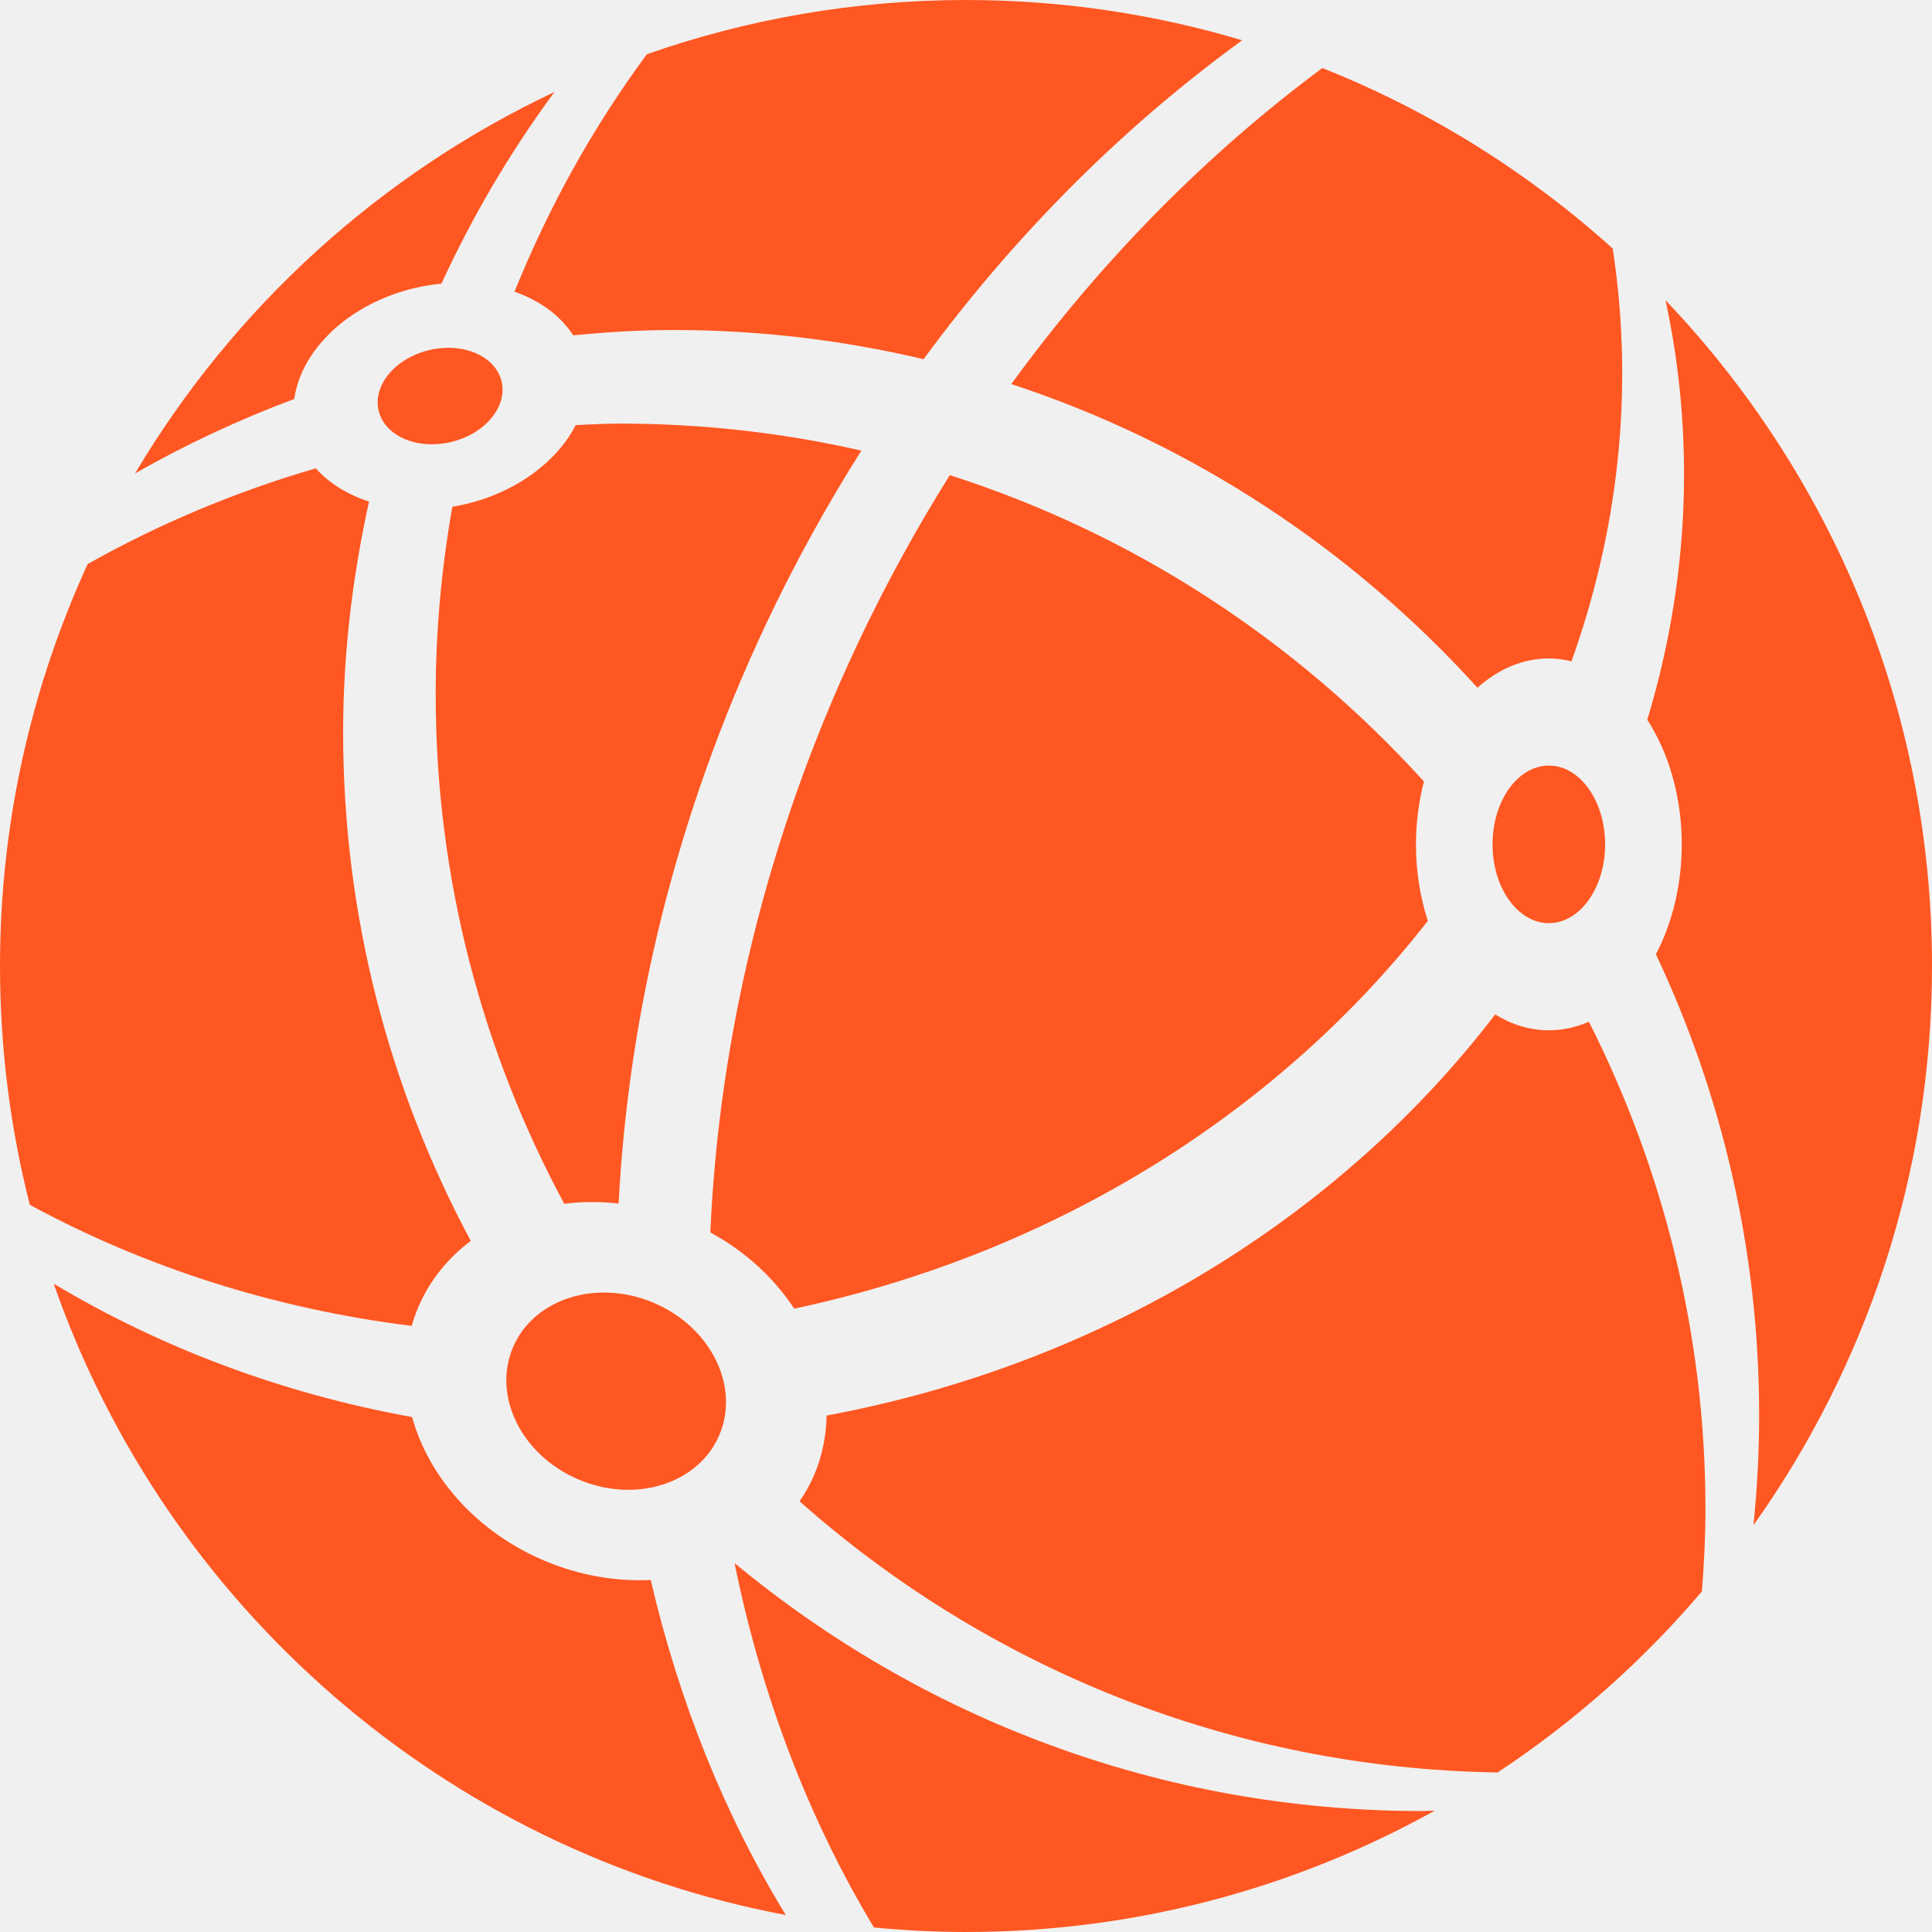
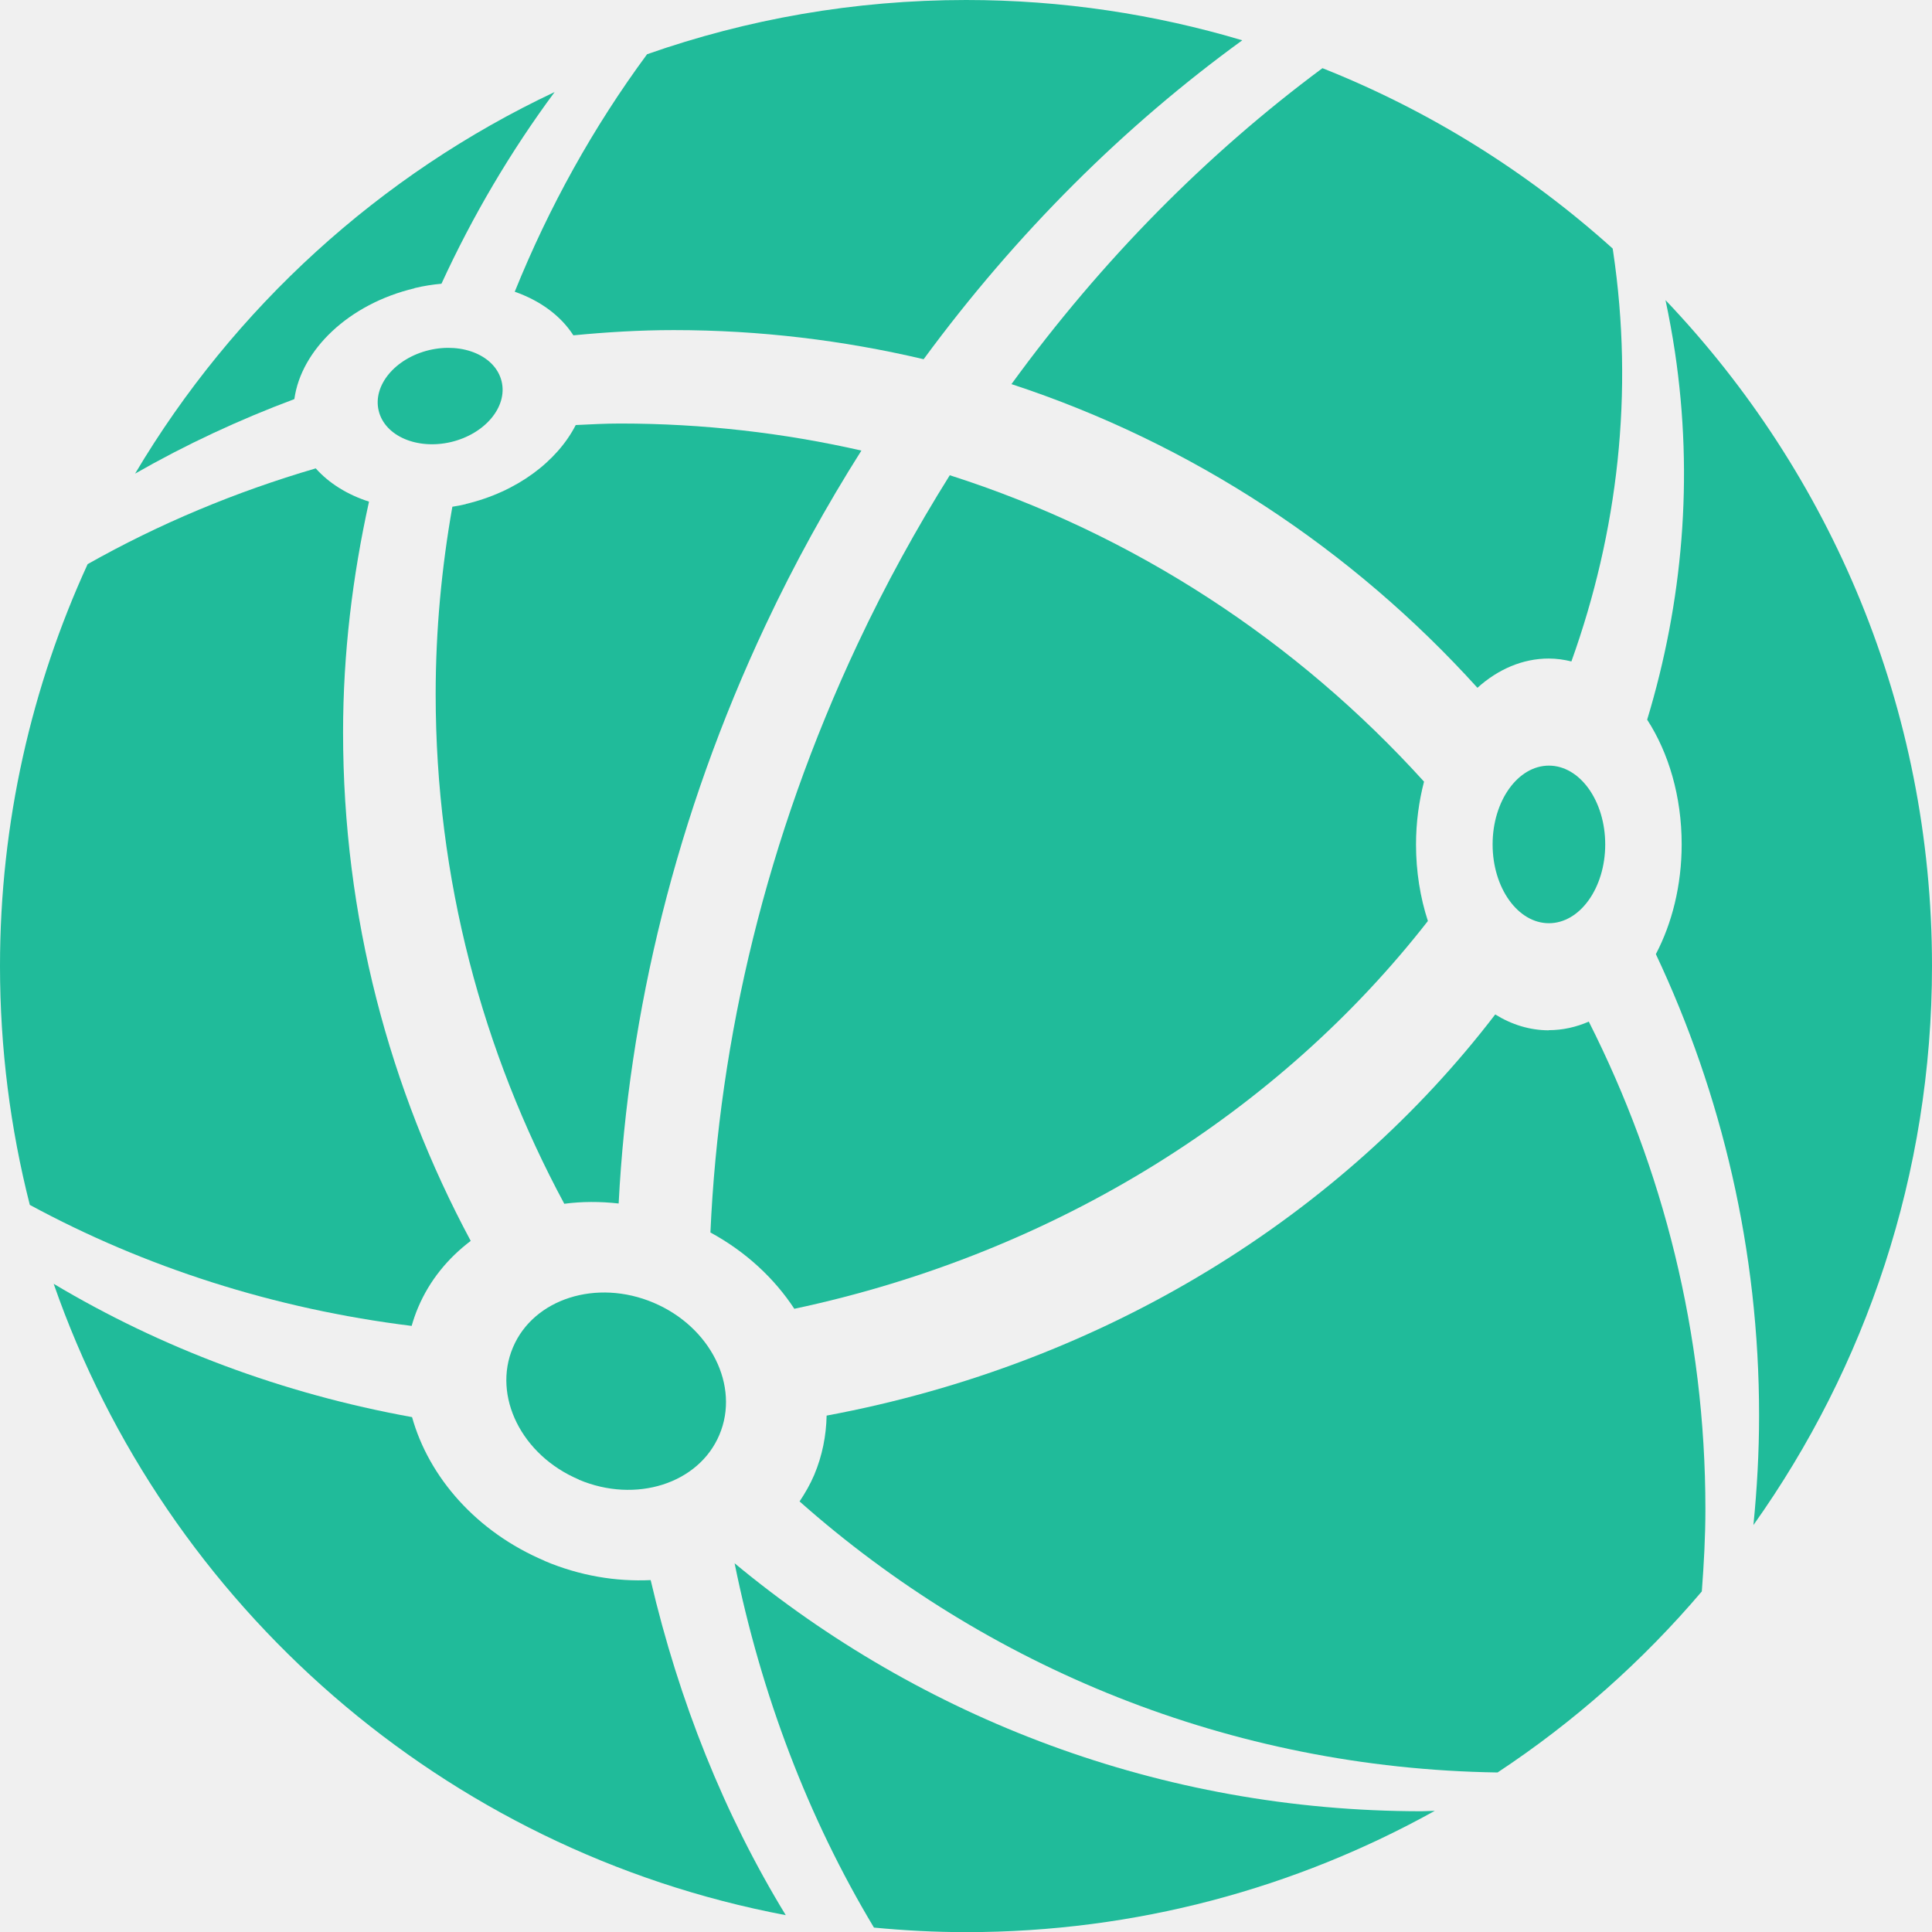
- <svg xmlns="http://www.w3.org/2000/svg" width="140" height="140" viewBox="0 0 140 140" fill="none">
-   <g clip-path="url(#clip0_109_2)">
-     <path d="M73.281 27.831C86.41 32.136 97.992 39.823 107.062 49.836C108.556 48.498 110.328 47.714 112.235 47.714C112.795 47.714 113.342 47.795 113.874 47.923C117.232 38.552 118.425 28.456 116.891 18.191C116.883 18.128 116.865 18.068 116.856 18.004C110.728 12.481 103.62 8.028 95.822 4.93C87.496 11.111 79.845 18.812 73.281 27.831Z" fill="#FF5722" />
-     <path d="M41.536 24.297C43.937 24.071 46.358 23.914 48.819 23.914C55.055 23.914 61.112 24.654 66.925 26.029C73.644 16.885 81.489 9.111 90.013 2.919C83.673 1.026 76.956 0 69.999 0C61.893 0 54.115 1.394 46.875 3.929C42.985 9.195 39.77 14.98 37.283 21.138C39.118 21.778 40.616 22.869 41.536 24.297Z" fill="#FF5722" />
-     <path d="M33.758 36.525C33.43 36.603 33.104 36.666 32.78 36.719C32.001 41.136 31.571 45.673 31.571 50.313C31.571 63.679 34.969 76.233 40.887 87.23C42.163 87.064 43.489 87.064 44.828 87.212C45.54 73.406 48.981 59.103 55.479 45.288C57.561 40.861 59.891 36.652 62.419 32.653C56.794 31.371 50.939 30.695 44.923 30.695C43.847 30.695 42.784 30.756 41.718 30.804C40.376 33.421 37.468 35.642 33.758 36.525Z" fill="#FF5722" />
-     <path d="M68.825 34.431C66.4 38.309 64.155 42.38 62.144 46.658C55.531 60.716 52.095 75.274 51.473 89.304C54.038 90.698 56.103 92.628 57.554 94.83C76.67 90.758 92.769 80.435 103.466 66.731C102.918 65.039 102.606 63.166 102.606 61.188C102.606 59.586 102.818 58.054 103.182 56.63C93.978 46.468 82.192 38.703 68.825 34.431Z" fill="#FF5722" />
-     <path d="M30.303 94.738C31.132 92.778 32.464 91.164 34.114 89.921C28.227 78.942 24.864 66.407 24.864 53.077C24.864 47.324 25.552 41.74 26.741 36.345C25.178 35.841 23.845 35.016 22.883 33.936C17.07 35.635 11.525 37.958 6.352 40.873C2.286 49.744 0 59.604 0 70.001C0 75.976 0.753 81.773 2.161 87.307C10.484 91.821 19.869 94.846 29.834 96.079C29.963 95.628 30.116 95.18 30.303 94.738Z" fill="#FF5722" />
-     <path d="M112.235 74.659C110.851 74.659 109.536 74.245 108.348 73.508C97.267 87.986 80.201 98.794 59.901 102.574C59.87 104.028 59.59 105.479 59.003 106.87C58.712 107.555 58.347 108.19 57.943 108.794C71.453 120.769 89.117 128.143 108.521 128.439C114.059 124.782 119.043 120.358 123.326 115.321C123.478 113.35 123.584 111.366 123.584 109.355C123.584 96.638 120.503 84.663 115.138 74.037C114.221 74.439 113.246 74.659 112.235 74.659Z" fill="#FF5722" />
-     <path d="M53.229 113.268C55.171 122.836 58.576 131.772 63.328 139.674C65.526 139.88 67.748 140 70.001 140C82.332 140 93.908 136.801 103.97 131.205C103.651 131.208 103.339 131.235 103.022 131.235C84.087 131.233 66.749 124.474 53.229 113.268Z" fill="#FF5722" />
-     <path d="M39.46 113.097C34.519 111.01 31.068 107.032 29.861 102.687C20.459 100.985 11.661 97.671 3.893 93.023C12.027 116.379 32.179 134.097 56.942 138.772C52.48 131.475 49.199 123.265 47.153 114.489C44.652 114.611 42.015 114.177 39.46 113.097Z" fill="#FF5722" />
-     <path d="M30.032 20.877C30.689 20.72 31.343 20.618 31.988 20.555C34.253 15.632 36.994 10.975 40.184 6.662C27.499 12.644 16.906 22.321 9.786 34.309C13.455 32.207 17.317 30.409 21.325 28.909C21.817 25.351 25.266 22.012 30.032 20.877Z" fill="#FF5722" />
-     <path d="M140 70.001C140 51.293 132.647 34.313 120.691 21.755C120.954 22.987 121.185 24.233 121.374 25.495C122.74 34.646 121.936 43.665 119.368 52.157C120.914 54.547 121.865 57.709 121.865 61.188C121.865 64.168 121.166 66.915 119.993 69.146C124.772 79.295 127.475 90.614 127.475 102.576C127.475 105.259 127.326 107.904 127.063 110.52C135.197 99.081 140 85.106 140 70.001Z" fill="#FF5722" />
-     <path d="M41.941 107.218C46.073 108.965 50.636 107.512 52.132 103.973C53.628 100.434 51.491 96.149 47.358 94.402C43.226 92.655 38.663 94.108 37.167 97.647C35.671 101.186 37.808 105.471 41.941 107.218Z" fill="#FF5722" />
-     <path d="M112.235 66.895C114.487 66.895 116.313 64.339 116.313 61.186C116.313 58.033 114.487 55.477 112.235 55.477C109.982 55.477 108.156 58.033 108.156 61.186C108.156 64.339 109.982 66.895 112.235 66.895Z" fill="#FF5722" />
-     <path d="M32.686 32.029C35.146 31.442 36.785 29.476 36.346 27.637C35.908 25.799 33.559 24.784 31.099 25.37C28.639 25.956 27 27.922 27.438 29.761C27.877 31.6 30.226 32.615 32.686 32.029Z" fill="#FF5722" />
-   </g>
+ <svg xmlns="http://www.w3.org/2000/svg" id="Layer_1" data-name="Layer 1" viewBox="0 0 140 140">
  <defs>
-     <clipPath id="clip0_109_2">
-       <rect width="140" height="140" fill="white" />
+     <style>
+       .cls-1 {
+         fill: none;
+       }
+ 
+       .cls-2 {
+         clip-path: url(#clippath);
+       }
+ 
+       .cls-3 {
+         fill: #20bb9a;
+       }
+     </style>
+     <clipPath id="clippath">
+       <rect class="cls-1" width="140" height="140" />
    </clipPath>
  </defs>
+   <g class="cls-2">
+     <g>
+       <path class="cls-3" d="M73.28,27.83c13.13,4.31,24.71,11.99,33.78,22.01,1.49-1.34,3.27-2.12,5.17-2.12,.56,0,1.11,.08,1.64,.21,3.36-9.37,4.55-19.47,3.02-29.73,0-.06-.03-.12-.03-.19-6.13-5.52-13.24-9.98-21.03-13.07-8.33,6.18-15.98,13.88-22.54,22.9Z" />
+       <path class="cls-3" d="M41.54,24.3c2.4-.23,4.82-.38,7.28-.38,6.24,0,12.29,.74,18.11,2.11,6.72-9.14,14.56-16.92,23.09-23.11-6.34-1.89-13.06-2.92-20.01-2.92-8.11,0-15.88,1.39-23.12,3.93-3.89,5.27-7.1,11.05-9.59,17.21,1.83,.64,3.33,1.73,4.25,3.16Z" />
+       <path class="cls-3" d="M33.76,36.53c-.33,.08-.65,.14-.98,.19-.78,4.42-1.21,8.95-1.21,13.59,0,13.37,3.4,25.92,9.32,36.92,1.28-.17,2.6-.17,3.94-.02,.71-13.81,4.15-28.11,10.65-41.92,2.08-4.43,4.41-8.64,6.94-12.64-5.62-1.28-11.48-1.96-17.49-1.96-1.08,0-2.14,.06-3.21,.11-1.34,2.62-4.25,4.84-7.96,5.72Z" />
+       <path class="cls-3" d="M68.83,34.43c-2.43,3.88-4.67,7.95-6.68,12.23-6.61,14.06-10.05,28.62-10.67,42.65,2.56,1.39,4.63,3.32,6.08,5.53,19.12-4.07,35.22-14.39,45.91-28.1-.55-1.69-.86-3.57-.86-5.54,0-1.6,.21-3.13,.58-4.56-9.2-10.16-20.99-17.93-34.36-22.2Z" />
+       <path class="cls-3" d="M30.3,94.74c.83-1.96,2.16-3.57,3.81-4.82-5.89-10.98-9.25-23.51-9.25-36.84,0-5.75,.69-11.34,1.88-16.73-1.56-.5-2.9-1.33-3.86-2.41-5.81,1.7-11.36,4.02-16.53,6.94C2.29,49.74,0,59.6,0,70c0,5.97,.75,11.77,2.16,17.31,8.32,4.51,17.71,7.54,27.67,8.77,.13-.45,.28-.9,.47-1.34Z" />
+       <path class="cls-3" d="M112.24,74.66c-1.38,0-2.7-.41-3.89-1.15-11.08,14.48-28.15,25.29-48.45,29.07-.03,1.45-.31,2.9-.9,4.3-.29,.68-.66,1.32-1.06,1.92,13.51,11.97,31.17,19.35,50.58,19.64,5.54-3.66,10.52-8.08,14.8-13.12,.15-1.97,.26-3.96,.26-5.97,0-12.72-3.08-24.69-8.45-35.32-.92,.4-1.89,.62-2.9,.62Z" />
+       <path class="cls-3" d="M53.23,113.27c1.94,9.57,5.35,18.5,10.1,26.41,2.2,.21,4.42,.33,6.67,.33,12.33,0,23.91-3.2,33.97-8.79-.32,0-.63,.03-.95,.03-18.93,0-36.27-6.76-49.79-17.97Z" />
+       <path class="cls-3" d="M39.46,113.1c-4.94-2.09-8.39-6.07-9.6-10.41-9.4-1.7-18.2-5.02-25.97-9.66,8.13,23.36,28.29,41.07,53.05,45.75-4.46-7.3-7.74-15.51-9.79-24.28-2.5,.12-5.14-.31-7.69-1.39Z" />
+       <path class="cls-3" d="M30.03,20.88c.66-.16,1.31-.26,1.96-.32,2.26-4.92,5.01-9.58,8.2-13.89-12.69,5.98-23.28,15.66-30.4,27.65,3.67-2.1,7.53-3.9,11.54-5.4,.49-3.56,3.94-6.9,8.71-8.03Z" />
+       <path class="cls-3" d="M140,70c0-18.71-7.35-35.69-19.31-48.25,.26,1.23,.49,2.48,.68,3.74,1.37,9.15,.56,18.17-2.01,26.66,1.55,2.39,2.5,5.55,2.5,9.03,0,2.98-.7,5.73-1.87,7.96,4.78,10.15,7.48,21.47,7.48,33.43,0,2.68-.15,5.33-.41,7.94,8.13-11.44,12.94-25.41,12.94-40.52Z" />
+       <path class="cls-3" d="M41.94,107.22c4.13,1.75,8.7,.29,10.19-3.25,1.5-3.54-.64-7.82-4.77-9.57-4.13-1.75-8.7-.29-10.19,3.24-1.5,3.54,.64,7.82,4.77,9.57Z" />
+       <path class="cls-3" d="M112.24,66.9c2.25,0,4.08-2.56,4.08-5.71s-1.83-5.71-4.08-5.71-4.08,2.56-4.08,5.71,1.83,5.71,4.08,5.71Z" />
+       <path class="cls-3" d="M32.69,32.03c2.46-.59,4.1-2.55,3.66-4.39-.44-1.84-2.79-2.85-5.25-2.27-2.46,.59-4.1,2.55-3.66,4.39,.44,1.84,2.79,2.85,5.25,2.27Z" />
+     </g>
+   </g>
</svg>
